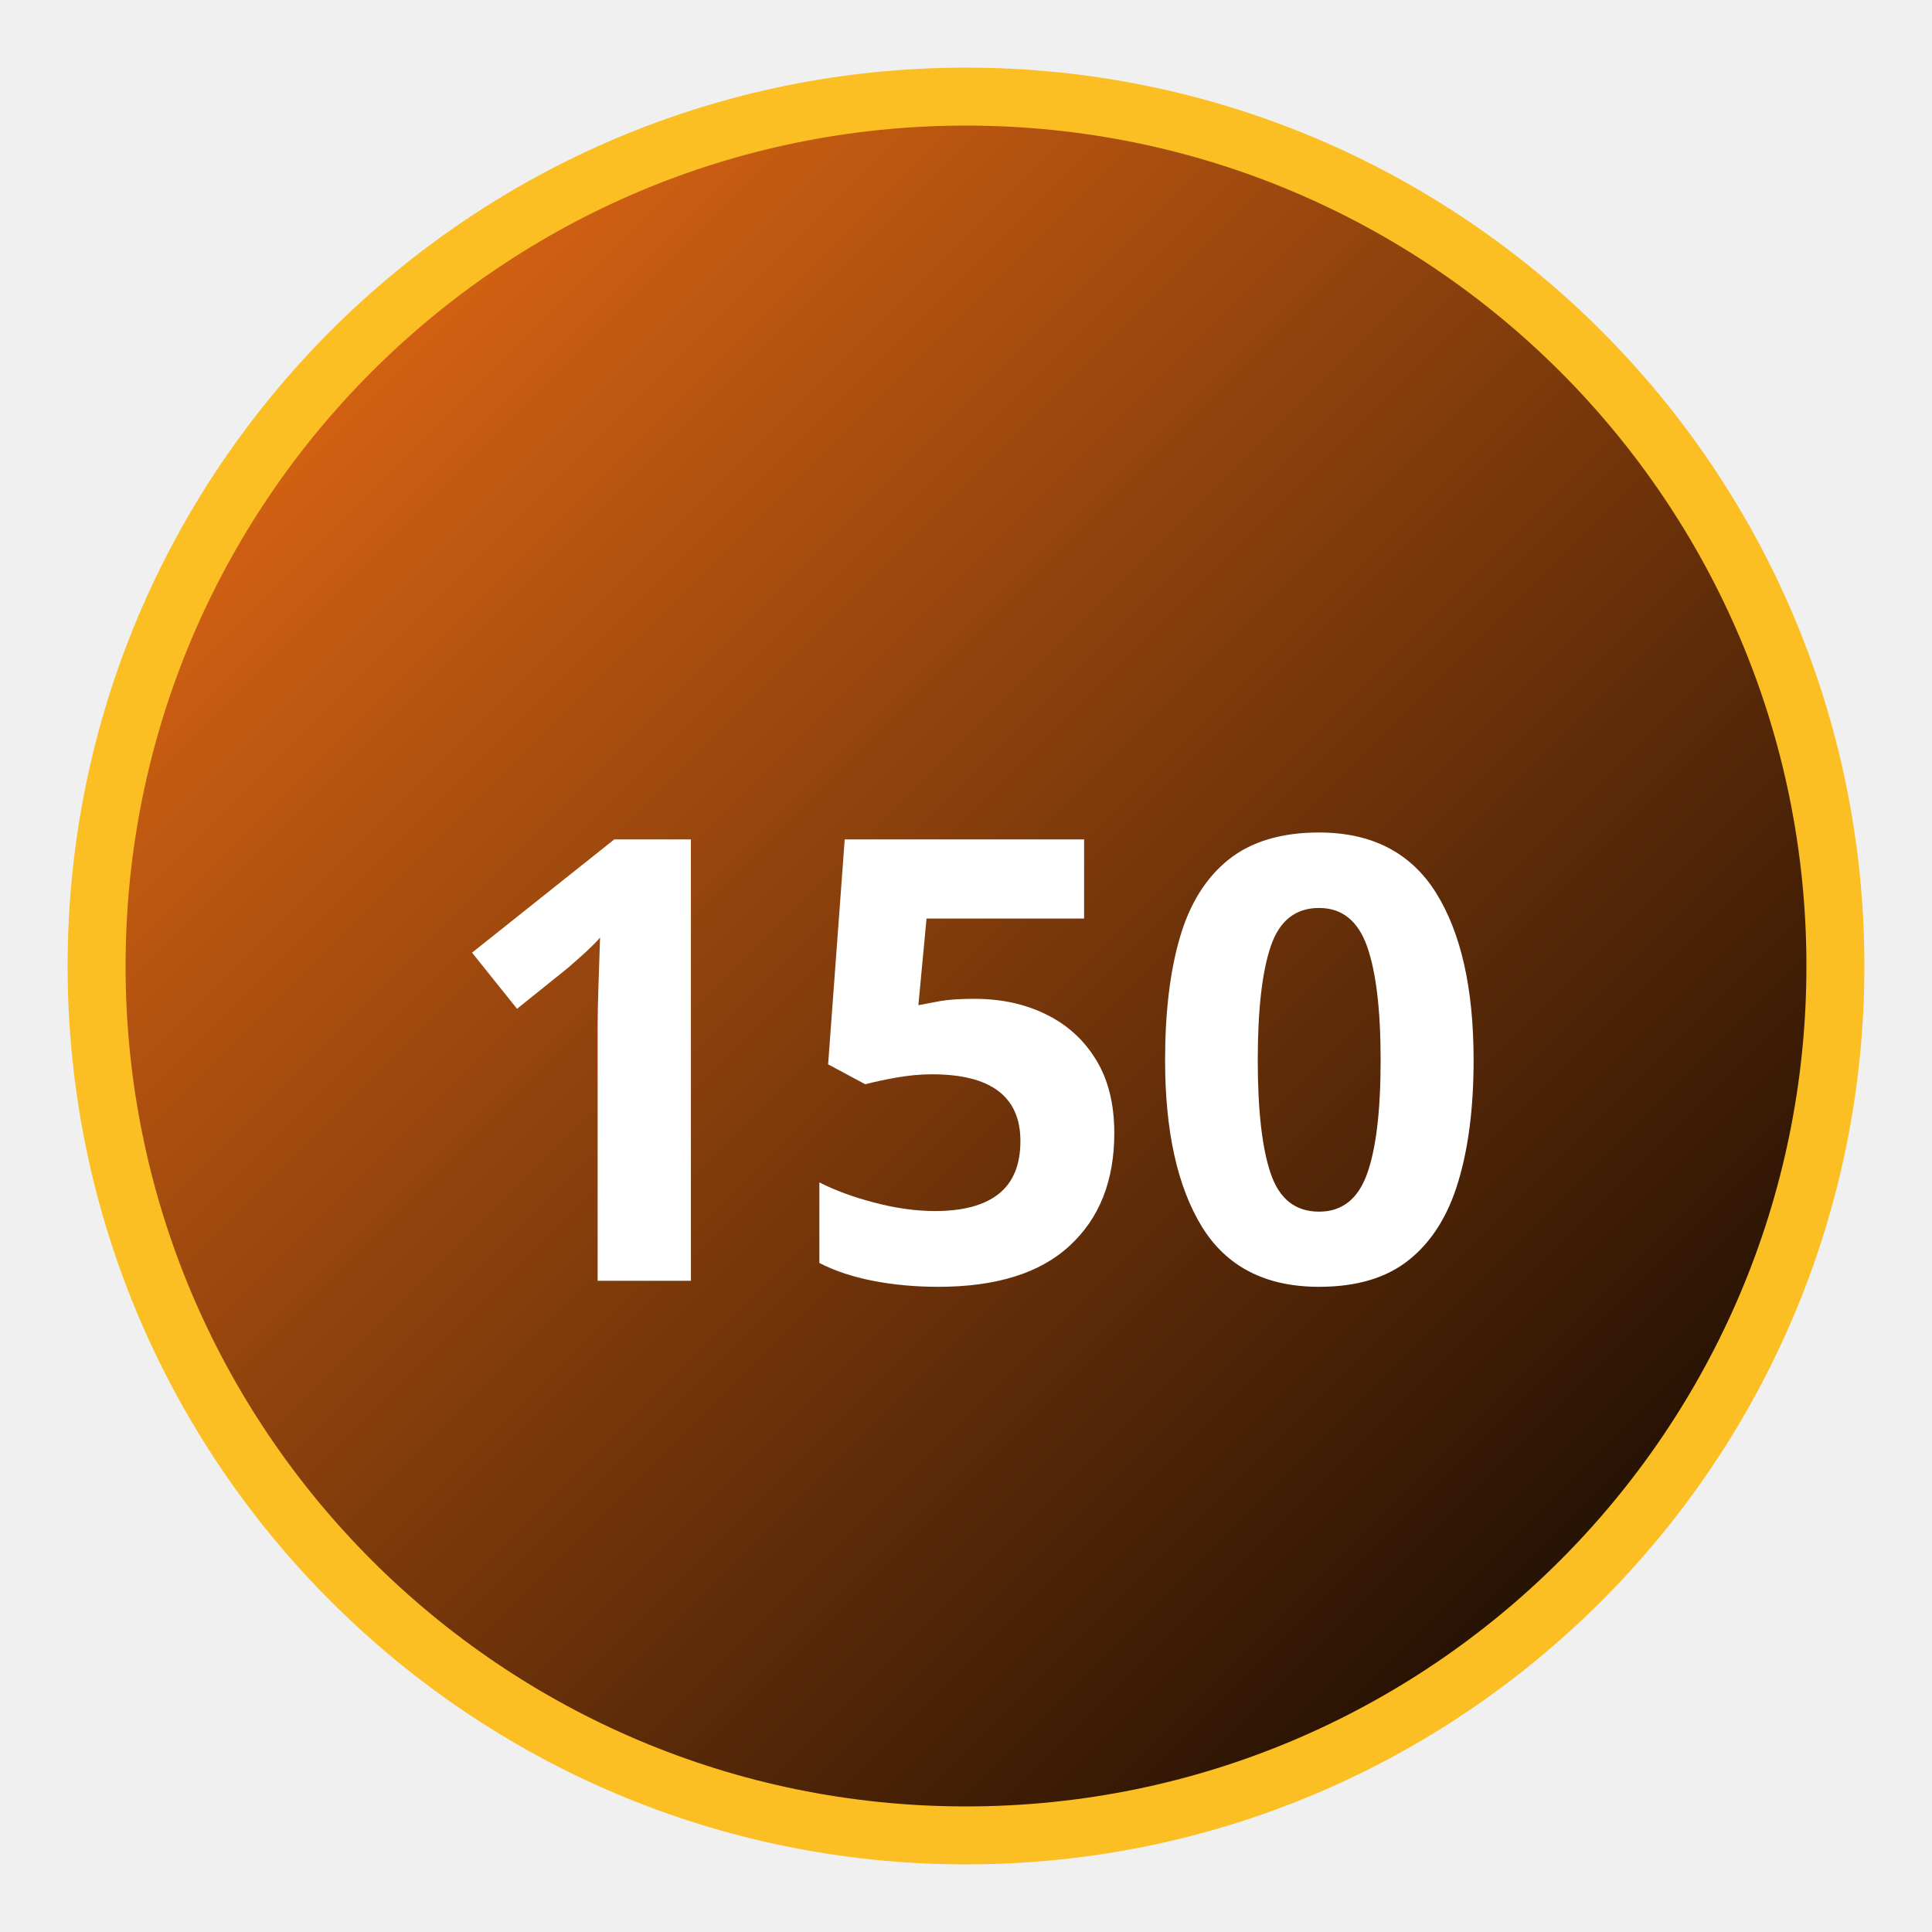
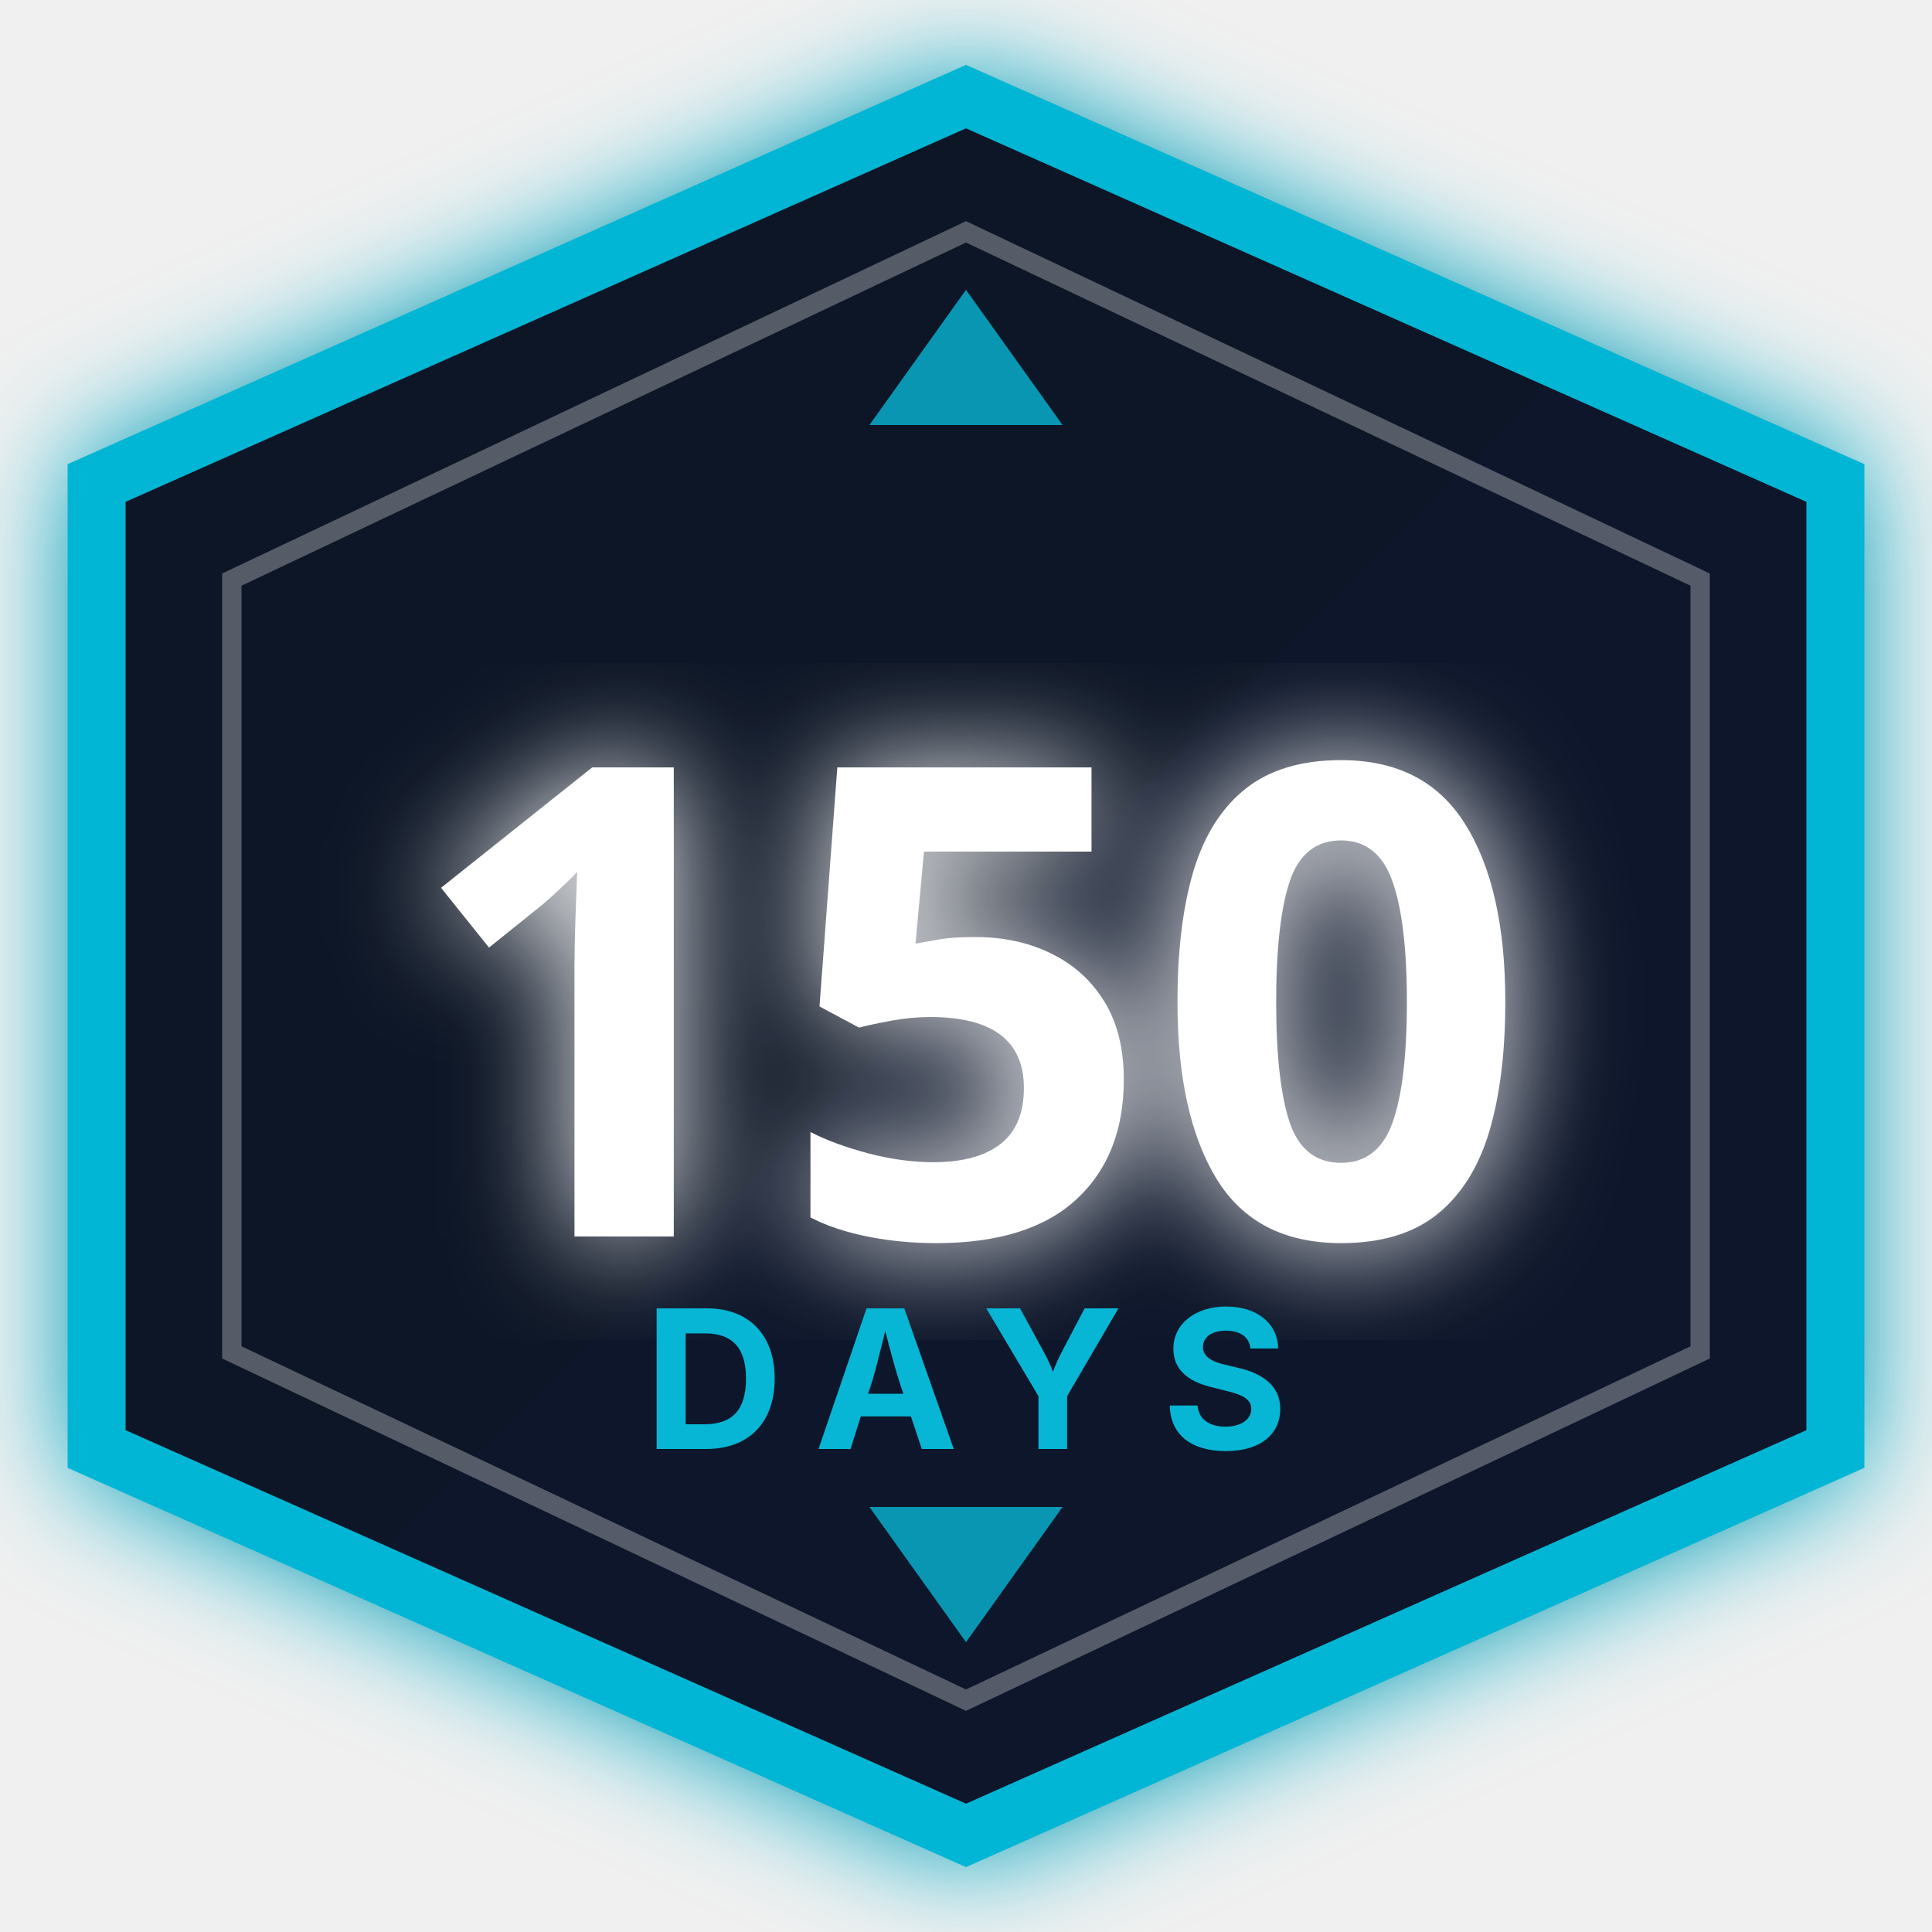
<svg xmlns="http://www.w3.org/2000/svg" viewBox="0 0 100 100">
  <defs>
-     <linearGradient id="grad" x1="0%" y1="0%" x2="100%" y2="100%">
-       <stop offset="0%" style="stop-color:#f97316;stop-opacity:1" />
-       <stop offset="100%" style="stop-color:#000000;stop-opacity:1" />
+     <filter id="glow" x="-20%" y="-20%" width="140%" height="140%">
+       <feGaussianBlur stdDeviation="3" result="blur" />
+       <feMerge>
+         <feMergeNode in="blur" />
+         <feMergeNode in="SourceGraphic" />
+       </feMerge>
+     </filter>
+     <linearGradient id="bg" x1="0%" y1="0%" x2="100%" y2="100%">
+       <stop offset="0%" stop-color="#111827" />
+       <stop offset="100%" stop-color="#0f172a" />
    </linearGradient>
  </defs>
-   <circle cx="50" cy="50" r="45" fill="url(#grad)" stroke="#fbbf24" stroke-width="3" />
-   <text x="50" y="55" font-family="sans-serif" font-size="32" font-weight="bold" fill="#ffffff" text-anchor="middle" dominant-baseline="middle">150</text>
+   <polygon points="50,5 95,25 95,75 50,95 5,75 5,25" fill="url(#bg)" stroke="#06b6d4" stroke-width="3" filter="url(#glow)" />
+   <polygon points="50,12 88,30 88,70 50,88 12,70 12,30" fill="none" stroke="#ffffff" stroke-width="1" opacity="0.3" />
+   <polygon points="50,15 55,22 45,22" fill="#06b6d4" opacity="0.8" />
+   <polygon points="50,85 55,78 45,78" fill="#06b6d4" opacity="0.8" />
+   <text x="50" y="52" font-family="Impact, 'Arial Black', sans-serif" font-size="34" font-weight="900" fill="#ffffff" text-anchor="middle" dominant-baseline="middle" filter="url(#glow)">150</text>
+   <text x="50" y="75" font-family="system-ui, -apple-system, sans-serif" font-size="10" font-weight="bold" fill="#06b6d4" text-anchor="middle" letter-spacing="2">DAYS</text>
</svg>
